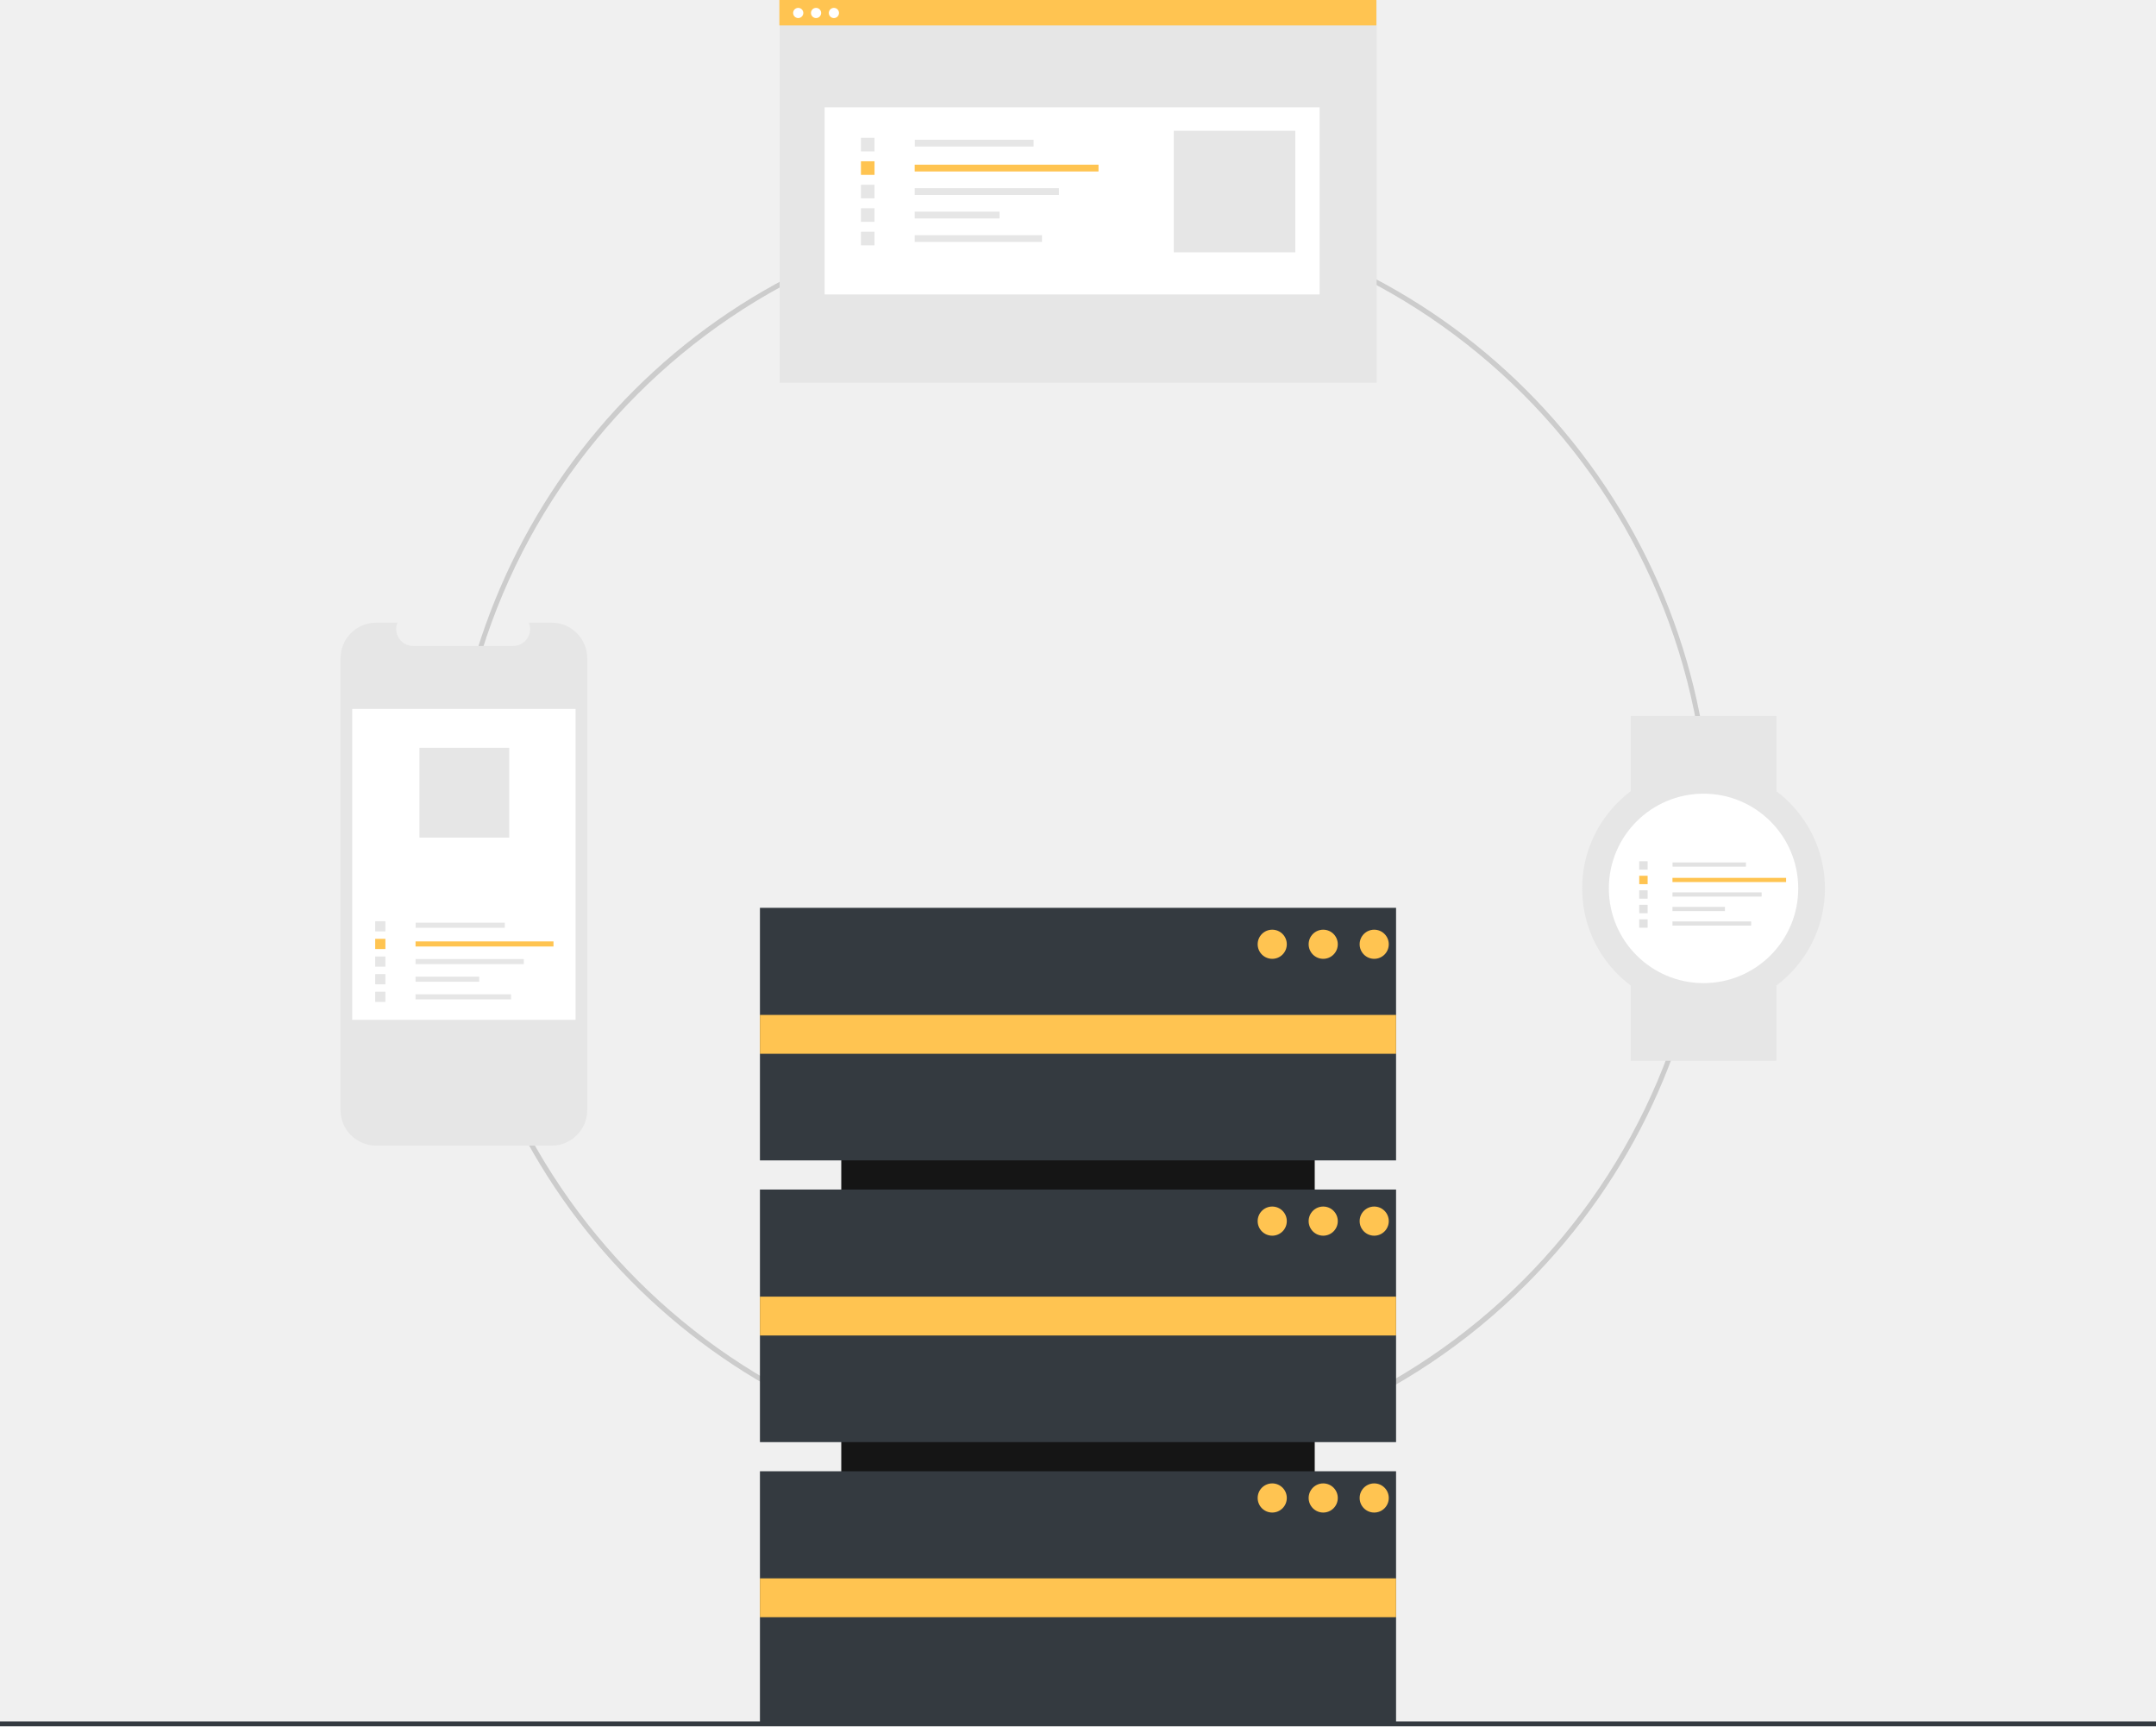
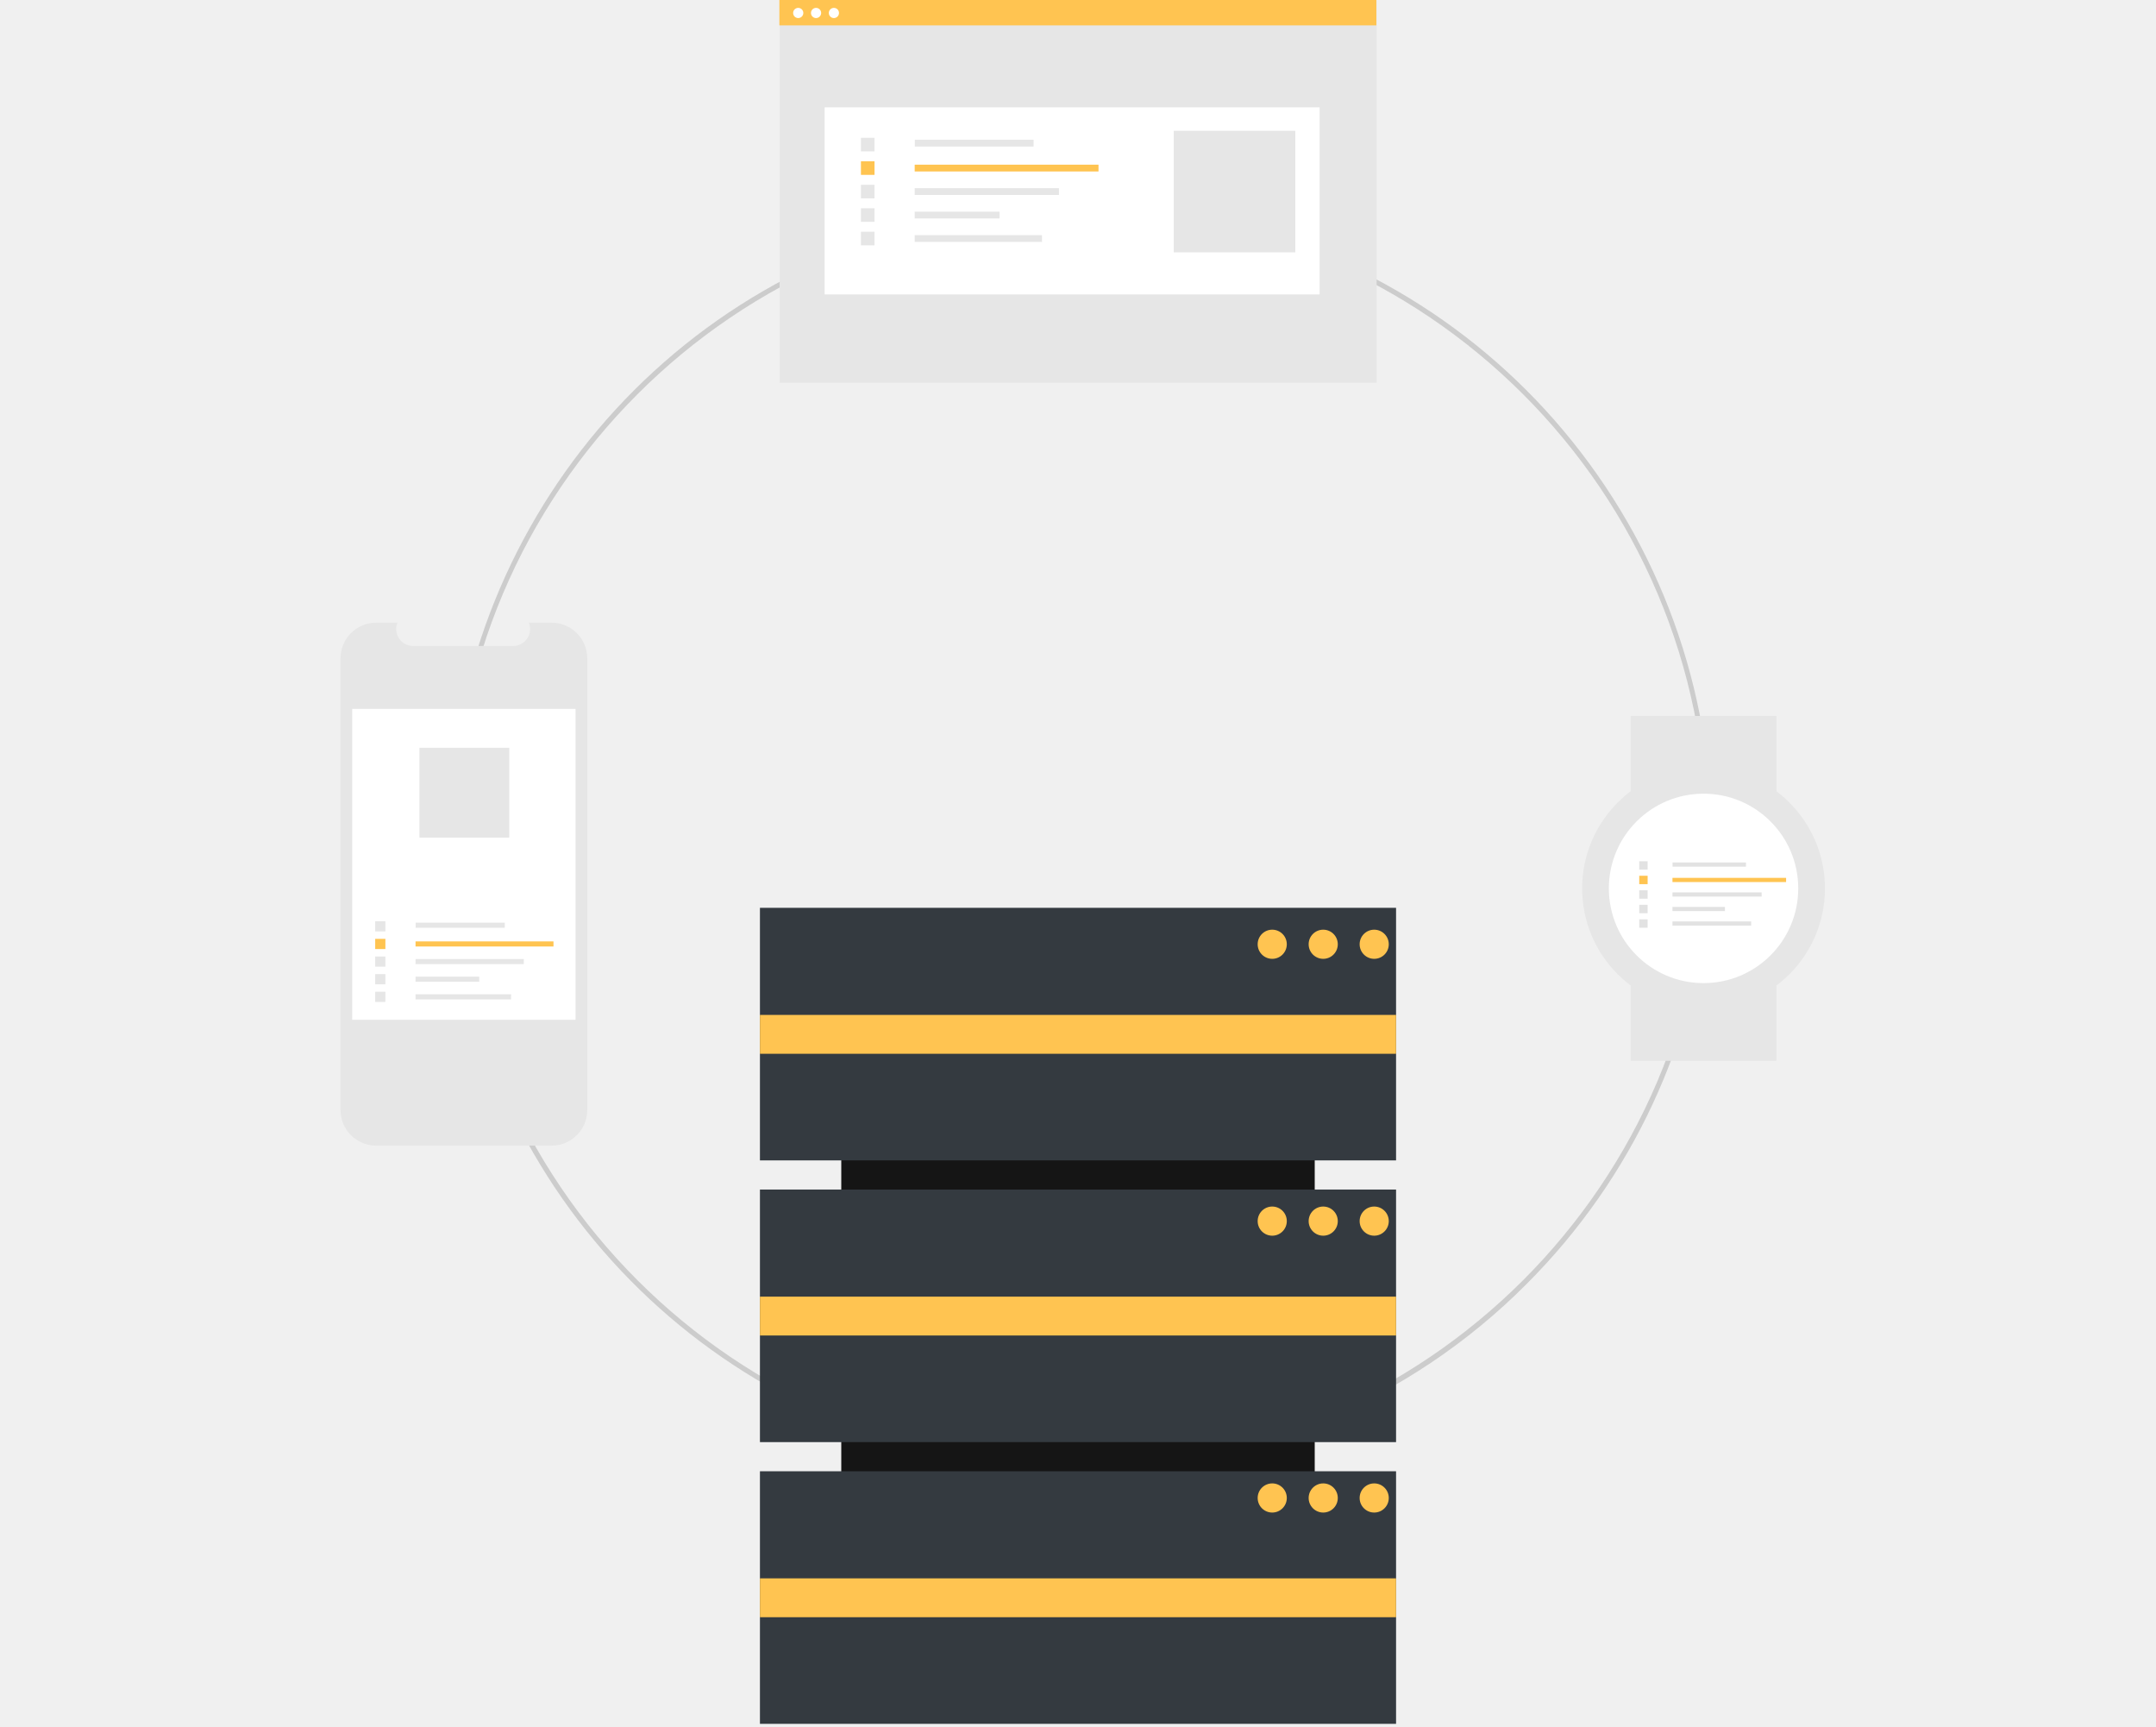
<svg xmlns="http://www.w3.org/2000/svg" id="b5d1da7b-a9c6-4711-8d73-fa7937ec989e" data-name="Layer 1" width="888" height="710.807" viewBox="0 0 888 710.807">
  <path d="M600.936,699.404a260.064,260.064,0,1,1,183.894-76.171A258.365,258.365,0,0,1,600.936,699.404Zm0-518.129c-142.297,0-258.064,115.768-258.064,258.065s115.768,258.064,258.064,258.064S859,581.637,859,439.34,743.232,181.275,600.936,181.275Z" transform="translate(-156 -94.59648)" fill="#ccc" />
  <rect x="469" y="509.904" width="262" height="195" transform="translate(1051.404 -87.19257) rotate(90)" fill="#151515" />
  <rect x="313" y="373.807" width="262" height="104" fill="#343a40" />
  <rect x="313" y="489.807" width="262" height="104" fill="#343a40" />
  <rect x="313" y="605.807" width="262" height="104" fill="#343a40" />
  <rect x="313" y="417.904" width="262" height="16" fill="#ffc451" />
  <rect x="313" y="533.904" width="262" height="16" fill="#ffc451" />
  <rect x="313" y="649.904" width="262" height="16" fill="#ffc451" />
  <circle cx="524" cy="388.807" r="6" fill="#ffc451" />
  <circle cx="545" cy="388.807" r="6" fill="#ffc451" />
  <circle cx="566" cy="388.807" r="6" fill="#ffc451" />
  <circle cx="524" cy="502.807" r="6" fill="#ffc451" />
  <circle cx="545" cy="502.807" r="6" fill="#ffc451" />
  <circle cx="566" cy="502.807" r="6" fill="#ffc451" />
  <circle cx="524" cy="616.807" r="6" fill="#ffc451" />
  <circle cx="545" cy="616.807" r="6" fill="#ffc451" />
  <circle cx="566" cy="616.807" r="6" fill="#ffc451" />
-   <rect y="708.807" width="888" height="2" fill="#343a40" />
  <path d="M397.879,365.661v185.992a14.675,14.675,0,0,1-14.672,14.672H310.928a14.677,14.677,0,0,1-14.678-14.672V365.661a14.677,14.677,0,0,1,14.678-14.672h8.768a6.978,6.978,0,0,0,6.455,9.606h41.208a6.978,6.978,0,0,0,6.455-9.606h9.392A14.675,14.675,0,0,1,397.879,365.661Z" transform="translate(-156 -94.59648)" fill="#e6e6e6" />
  <rect x="145.064" y="291.91" width="92" height="128" fill="#fff" />
  <rect x="171.186" y="379.927" width="36.72" height="2.098" fill="#e6e6e6" />
  <rect x="171.149" y="387.632" width="56.817" height="2.098" fill="#ffc451" />
  <rect x="171.149" y="394.89" width="44.588" height="2.098" fill="#e6e6e6" />
  <rect x="171.149" y="402.149" width="26.228" height="2.098" fill="#e6e6e6" />
  <rect x="171.149" y="409.407" width="39.343" height="2.098" fill="#e6e6e6" />
  <rect x="154.533" y="379.324" width="4.197" height="4.197" fill="#e6e6e6" />
  <rect x="154.533" y="386.582" width="4.197" height="4.197" fill="#ffc451" />
  <rect x="154.533" y="393.841" width="4.197" height="4.197" fill="#e6e6e6" />
  <rect x="154.533" y="401.1" width="4.197" height="4.197" fill="#e6e6e6" />
  <rect x="154.533" y="408.358" width="4.197" height="4.197" fill="#e6e6e6" />
  <rect x="172.751" y="307.91" width="36.998" height="36.998" fill="#e6e6e6" />
  <rect x="321.111" y="0.139" width="245.884" height="157.475" fill="#e6e6e6" />
  <rect x="339.647" y="44.195" width="203.861" height="77.035" fill="#fff" />
  <rect x="376.789" y="57.542" width="48.927" height="2.796" fill="#e6e6e6" />
  <rect x="376.74" y="67.807" width="75.705" height="2.796" fill="#ffc451" />
  <rect x="376.74" y="77.479" width="59.411" height="2.796" fill="#e6e6e6" />
  <rect x="376.74" y="87.151" width="34.948" height="2.796" fill="#e6e6e6" />
  <rect x="376.74" y="96.822" width="52.422" height="2.796" fill="#e6e6e6" />
  <rect x="354.601" y="56.738" width="5.592" height="5.592" fill="#e6e6e6" />
  <rect x="354.601" y="66.409" width="5.592" height="5.592" fill="#ffc451" />
  <rect x="354.601" y="76.081" width="5.592" height="5.592" fill="#e6e6e6" />
  <rect x="354.601" y="85.753" width="5.592" height="5.592" fill="#e6e6e6" />
  <rect x="354.601" y="95.424" width="5.592" height="5.592" fill="#e6e6e6" />
  <rect x="483.445" y="53.847" width="50.059" height="50.059" fill="#e6e6e6" />
  <rect x="321.006" width="245.884" height="10.446" fill="#ffc451" />
  <circle cx="328.768" cy="5.341" r="2.097" fill="#fff" />
  <circle cx="336.117" cy="5.341" r="2.097" fill="#fff" />
  <circle cx="343.466" cy="5.341" r="2.097" fill="#fff" />
  <rect x="671.648" y="294.807" width="60" height="31" fill="#e6e6e6" />
  <rect x="671.648" y="405.807" width="60" height="31" fill="#e6e6e6" />
  <circle cx="701.648" cy="365.807" r="50" fill="#e6e6e6" />
  <circle cx="701.648" cy="365.807" r="39" fill="#fff" />
  <rect x="688.877" y="355.122" width="30.247" height="1.728" fill="#e2e2e2" />
  <rect x="688.846" y="361.468" width="46.802" height="1.728" fill="#ffc451" />
  <rect x="688.846" y="367.447" width="36.728" height="1.728" fill="#e2e2e2" />
  <rect x="688.846" y="373.426" width="21.605" height="1.728" fill="#e2e2e2" />
  <rect x="688.846" y="379.405" width="32.407" height="1.728" fill="#e2e2e2" />
  <rect x="675.16" y="354.625" width="3.457" height="3.457" fill="#e2e2e2" />
  <rect x="675.16" y="360.604" width="3.457" height="3.457" fill="#ffc451" />
  <rect x="675.16" y="366.583" width="3.457" height="3.457" fill="#e2e2e2" />
  <rect x="675.16" y="372.562" width="3.457" height="3.457" fill="#e2e2e2" />
  <rect x="675.16" y="378.541" width="3.457" height="3.457" fill="#e2e2e2" />
</svg>
